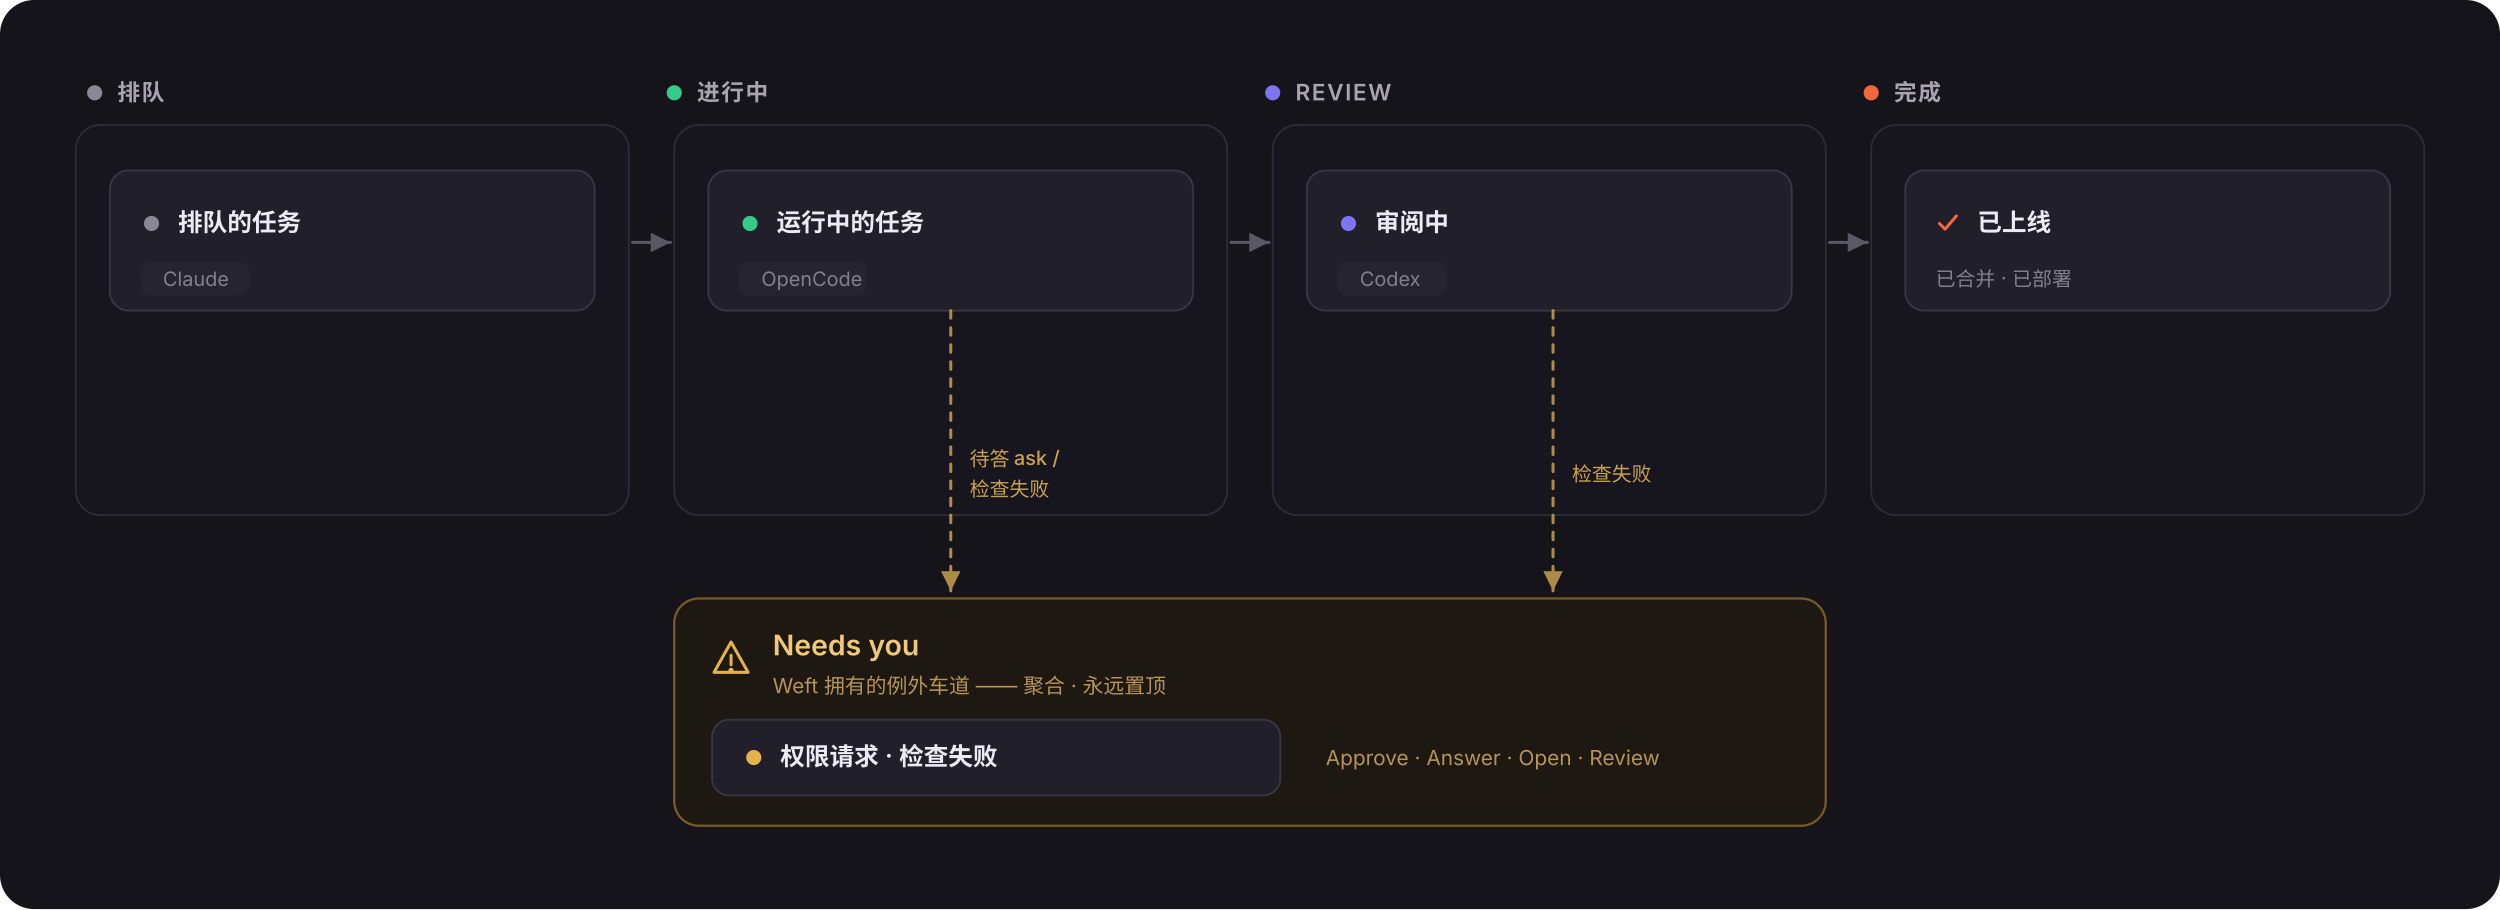
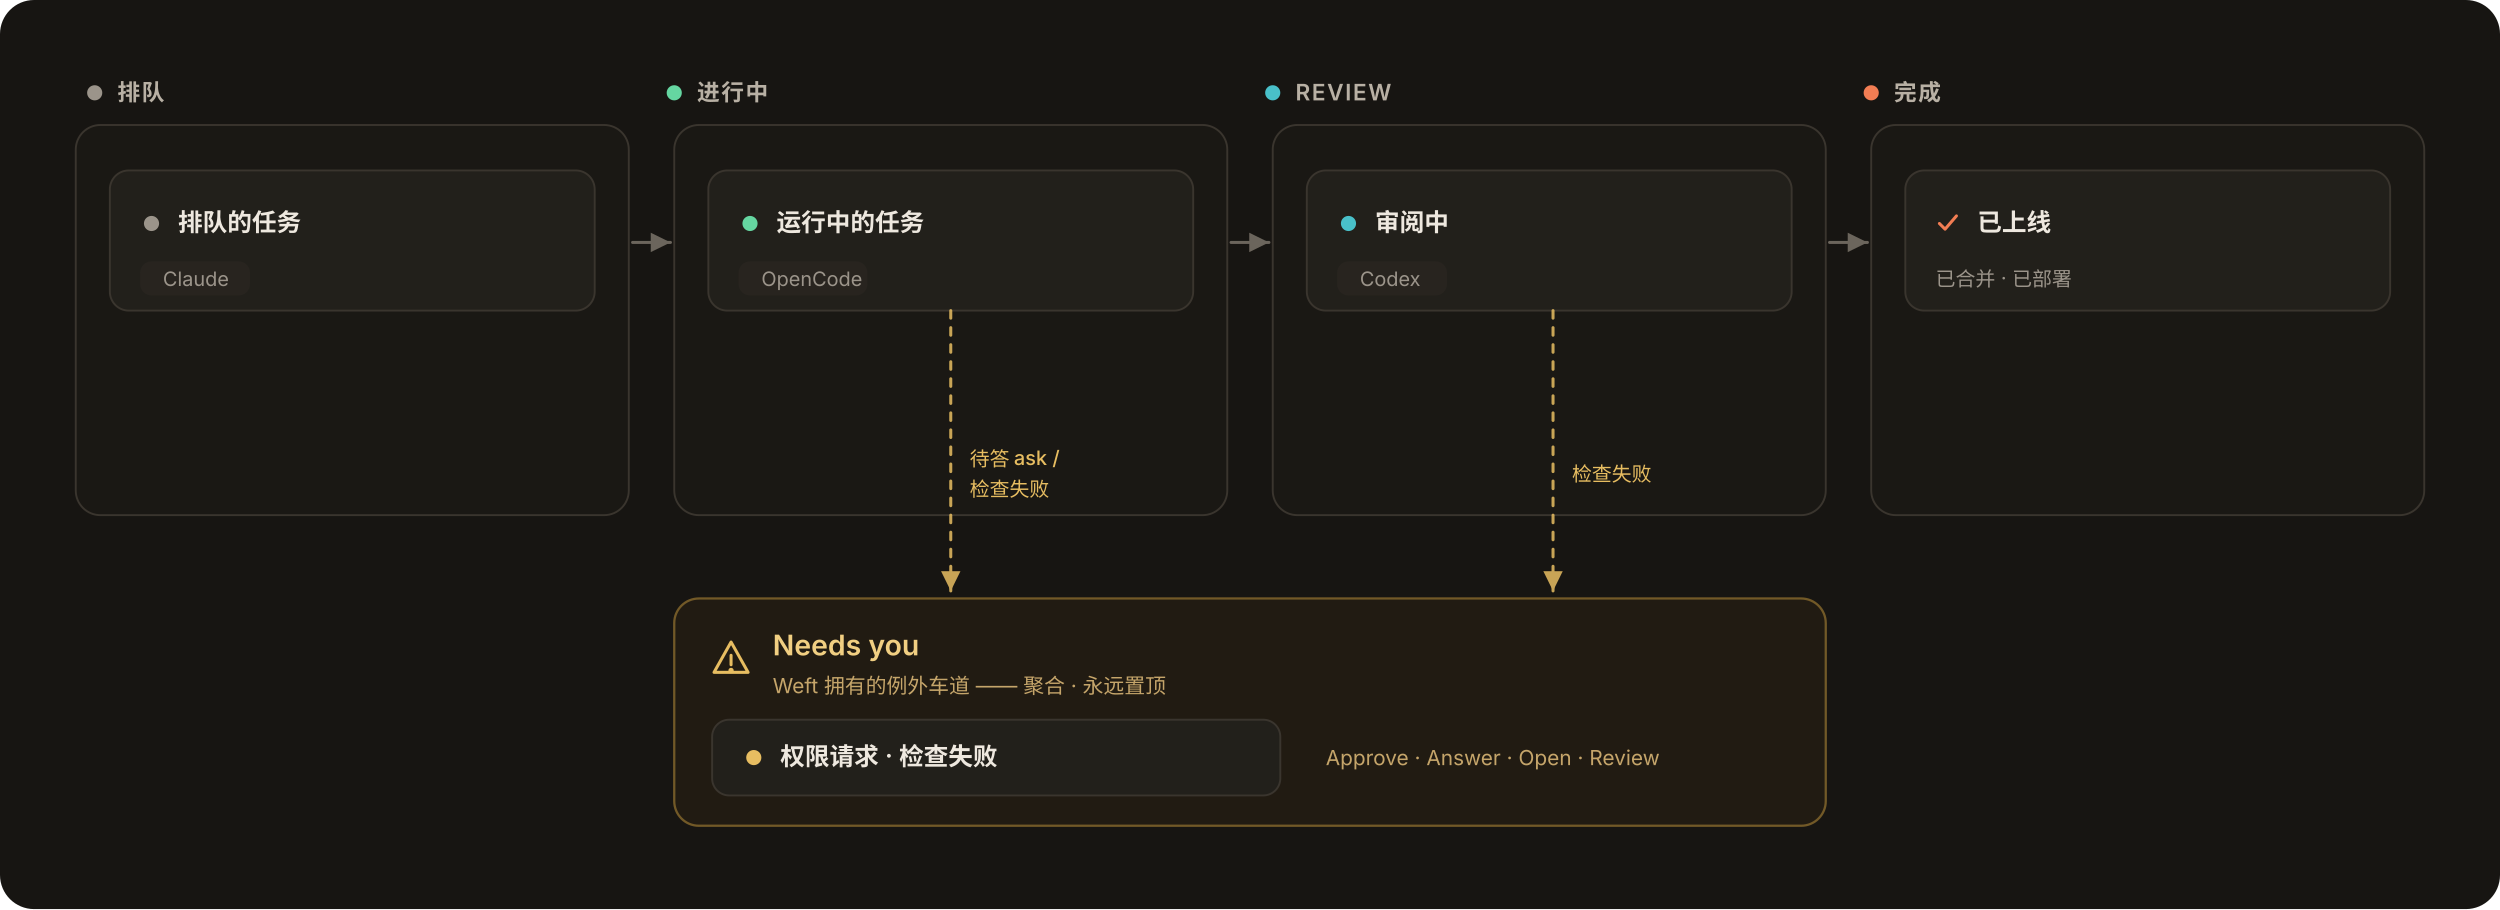
<svg xmlns="http://www.w3.org/2000/svg" viewBox="0 0 1320 480" font-family="'Inter','PingFang SC','Microsoft YaHei','Noto Sans CJK SC','Hiragino Sans GB',sans-serif">
  <defs>
    <marker id="b4" markerWidth="9" markerHeight="9" refX="6.5" refY="3.2" orient="auto">
-       <path d="M0,0 L6.5,3.2 L0,6.4 z" fill="#5b5866" />
+       <path d="M0,0 L6.5,3.2 L0,6.4 z" fill="#6b655c" />
    </marker>
    <marker id="b4a" markerWidth="9" markerHeight="9" refX="6.5" refY="3.2" orient="auto">
-       <path d="M0,0 L6.5,3.2 L0,6.4 z" fill="#caa14e" />
+       <path d="M0,0 L6.5,3.2 L0,6.4 z" fill="#e7bd61" />
    </marker>
    <style>
      .hd{font-size:12px;font-weight:600;letter-spacing:.8px}
-       .lane{fill:#17161e;stroke:#2c2a34;stroke-width:1}
-       .card{fill:#211f29;stroke:#383640;stroke-width:1}
-       .cl{fill:#eceaf2;font-size:13px;font-weight:600}
-       .tg{fill:#827f8c;font-size:10.5px}
+       .lane{fill:#1a1814;stroke:#3a352e;stroke-width:1}
+       .card{fill:#22201b;stroke:#3a352e;stroke-width:1}
+       .cl{fill:#eee8df;font-size:13px;font-weight:600}
+       .tg{fill:#9b948a;font-size:10.5px}
      .gl{stroke-width:1.6;fill:none;stroke-linecap:round;stroke-linejoin:round}
-       .nl{fill:#caa14e;font-size:10.5px;font-weight:500}
+       .nl{fill:#e7bd61;font-size:10.5px;font-weight:500}
    </style>
  </defs>
-   <rect x="0" y="0" width="1320" height="480" rx="18" fill="#15141a" />
-   <path class="gl" d="M334,128 H354" stroke="#5b5866" marker-end="url(#b4)" />
-   <path class="gl" d="M650,128 H670" stroke="#5b5866" marker-end="url(#b4)" />
-   <path class="gl" d="M966,128 H986" stroke="#5b5866" marker-end="url(#b4)" />
-   <circle cx="50" cy="49" r="4" fill="#8b8896" />
-   <text class="hd" x="62" y="53" fill="#a7a4b0">排队</text>
+   <rect x="0" y="0" width="1320" height="480" rx="18" fill="#171512" />
+   <path class="gl" d="M334,128 H354" stroke="#6b655c" marker-end="url(#b4)" />
+   <path class="gl" d="M650,128 H670" stroke="#6b655c" marker-end="url(#b4)" />
+   <path class="gl" d="M966,128 H986" stroke="#6b655c" marker-end="url(#b4)" />
+   <circle cx="50" cy="49" r="4" fill="#9b948a" />
+   <text class="hd" x="62" y="53" fill="#b8b0a4">排队</text>
  <rect class="lane" x="40" y="66" width="292" height="206" rx="13" />
  <rect class="card" x="58" y="90" width="256" height="74" rx="10" />
-   <circle cx="80" cy="118" r="4" fill="#8b8896" />
+   <circle cx="80" cy="118" r="4" fill="#9b948a" />
  <text class="cl" x="94" y="122">排队的任务</text>
-   <rect x="74" y="138" width="58" height="18" rx="6" fill="#26242e" />
+   <rect x="74" y="138" width="58" height="18" rx="6" fill="#28241f" />
  <text class="tg" x="86" y="151">Claude</text>
-   <circle cx="356" cy="49" r="4" fill="#35c98b" />
-   <text class="hd" x="368" y="53" fill="#a7a4b0">进行中</text>
+   <circle cx="356" cy="49" r="4" fill="#65d6a1" />
+   <text class="hd" x="368" y="53" fill="#b8b0a4">进行中</text>
  <rect class="lane" x="356" y="66" width="292" height="206" rx="13" />
  <rect class="card" x="374" y="90" width="256" height="74" rx="10" />
-   <circle cx="396" cy="118" r="4" fill="#35c98b" />
+   <circle cx="396" cy="118" r="4" fill="#65d6a1" />
  <text class="cl" x="410" y="122">运行中的任务</text>
-   <rect x="390" y="138" width="68" height="18" rx="6" fill="#26242e" />
+   <rect x="390" y="138" width="68" height="18" rx="6" fill="#28241f" />
  <text class="tg" x="402" y="151">OpenCode</text>
-   <circle cx="672" cy="49" r="4" fill="#7c74f0" />
-   <text class="hd" x="684" y="53" fill="#a7a4b0">REVIEW</text>
+   <circle cx="672" cy="49" r="4" fill="#49c0c9" />
+   <text class="hd" x="684" y="53" fill="#b8b0a4">REVIEW</text>
  <rect class="lane" x="672" y="66" width="292" height="206" rx="13" />
  <rect class="card" x="690" y="90" width="256" height="74" rx="10" />
-   <circle cx="712" cy="118" r="4" fill="#7c74f0" />
+   <circle cx="712" cy="118" r="4" fill="#49c0c9" />
  <text class="cl" x="726" y="122">审阅中</text>
-   <rect x="706" y="138" width="58" height="18" rx="6" fill="#26242e" />
+   <rect x="706" y="138" width="58" height="18" rx="6" fill="#28241f" />
  <text class="tg" x="718" y="151">Codex</text>
-   <circle cx="988" cy="49" r="4" fill="#f2683c" />
-   <text class="hd" x="1000" y="53" fill="#a7a4b0">完成</text>
+   <circle cx="988" cy="49" r="4" fill="#f27d53" />
+   <text class="hd" x="1000" y="53" fill="#b8b0a4">完成</text>
  <rect class="lane" x="988" y="66" width="292" height="206" rx="13" />
  <rect class="card" x="1006" y="90" width="256" height="74" rx="10" />
-   <g class="gl" stroke="#f2683c">
+   <g class="gl" stroke="#f27d53">
    <path d="M1024,118 l3,3 l6,-7" />
  </g>
  <text class="cl" x="1044" y="122">已上线</text>
  <text class="tg" x="1022" y="151">已合并 · 已部署</text>
-   <path class="gl" d="M502,164 V312" stroke="#caa14e" stroke-dasharray="4 5" opacity=".85" marker-end="url(#b4a)" />
+   <path class="gl" d="M502,164 V312" stroke="#e7bd61" stroke-dasharray="4 5" opacity=".85" marker-end="url(#b4a)" />
  <text class="nl" x="512" y="246">待答 ask /</text>
  <text class="nl" x="512" y="262">检查失败</text>
-   <path class="gl" d="M820,164 V312" stroke="#caa14e" stroke-dasharray="4 5" opacity=".85" marker-end="url(#b4a)" />
+   <path class="gl" d="M820,164 V312" stroke="#e7bd61" stroke-dasharray="4 5" opacity=".85" marker-end="url(#b4a)" />
  <text class="nl" x="830" y="254">检查失败</text>
-   <rect x="356" y="316" width="608" height="120" rx="13" fill="#1d1812" stroke="#7a5a24" stroke-width="1.2" />
-   <g class="gl" stroke="#e6b24e" transform="translate(386,348)">
+   <rect x="356" y="316" width="608" height="120" rx="13" fill="#211b12" stroke="#725927" stroke-width="1.2" />
+   <g class="gl" stroke="#e7bd61" transform="translate(386,348)">
    <path d="M0,-9 L9,7 H-9 Z" />
    <path d="M0,-2 v5" />
-     <circle cx="0" cy="6" r="0.6" fill="#e6b24e" />
+     <circle cx="0" cy="6" r="0.6" fill="#e7bd61" />
  </g>
-   <text x="408" y="346" fill="#f0c977" font-size="15" font-weight="600">Needs you</text>
-   <text x="408" y="366" fill="#b79355" font-size="11">Weft 拥有的例外车道 —— 聚合 · 永远置顶</text>
-   <rect class="card" x="376" y="380" width="300" height="40" rx="9" fill="#241d12" stroke="#5a461f" />
-   <circle cx="398" cy="400" r="4" fill="#e6b24e" />
-   <text class="cl" x="412" y="404" fill="#f0e6cf" font-size="12.5">权限请求 · 检查失败</text>
-   <text x="700" y="404" fill="#b79355" font-size="11">Approve · Answer · Open · Review</text>
+   <text x="408" y="346" fill="#f1cf82" font-size="15" font-weight="600">Needs you</text>
+   <text x="408" y="366" fill="#c5a56a" font-size="11">Weft 拥有的例外车道 —— 聚合 · 永远置顶</text>
+   <rect class="card" x="376" y="380" width="300" height="40" rx="9" fill="#282015" stroke="#6b5224" />
+   <circle cx="398" cy="400" r="4" fill="#e7bd61" />
+   <text class="cl" x="412" y="404" fill="#f3e5c7" font-size="12.5">权限请求 · 检查失败</text>
+   <text x="700" y="404" fill="#c5a56a" font-size="11">Approve · Answer · Open · Review</text>
</svg>
